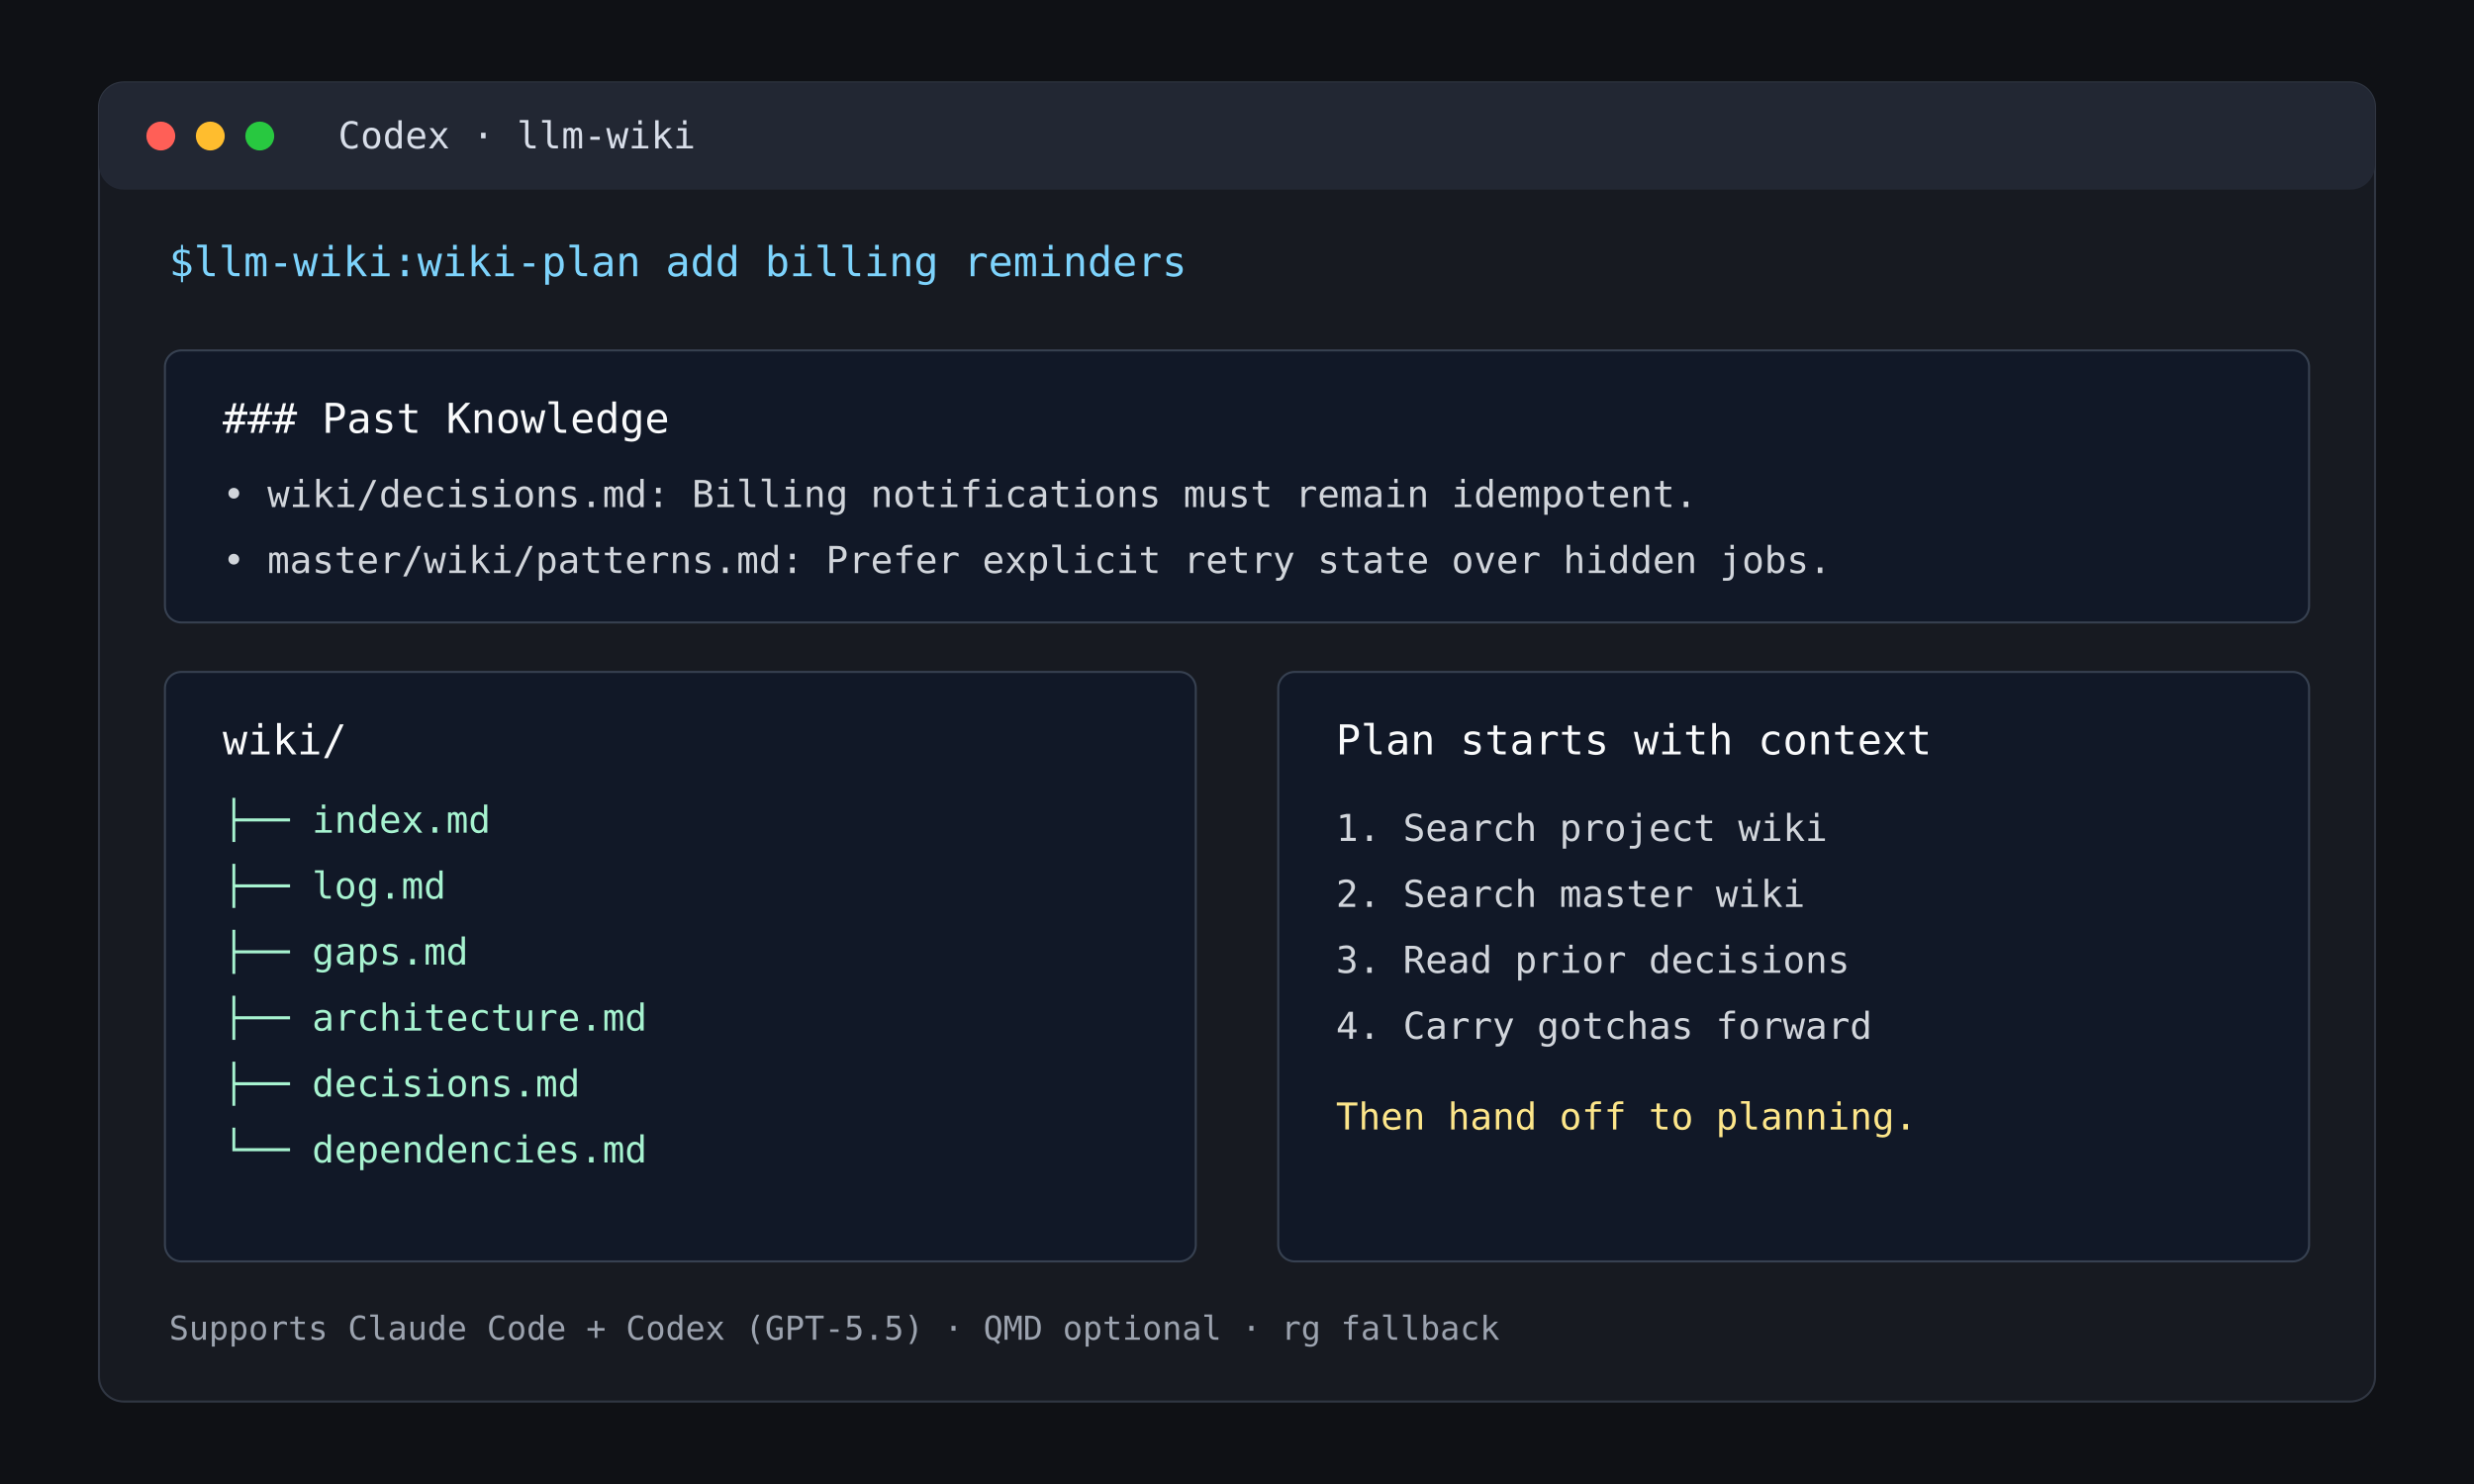
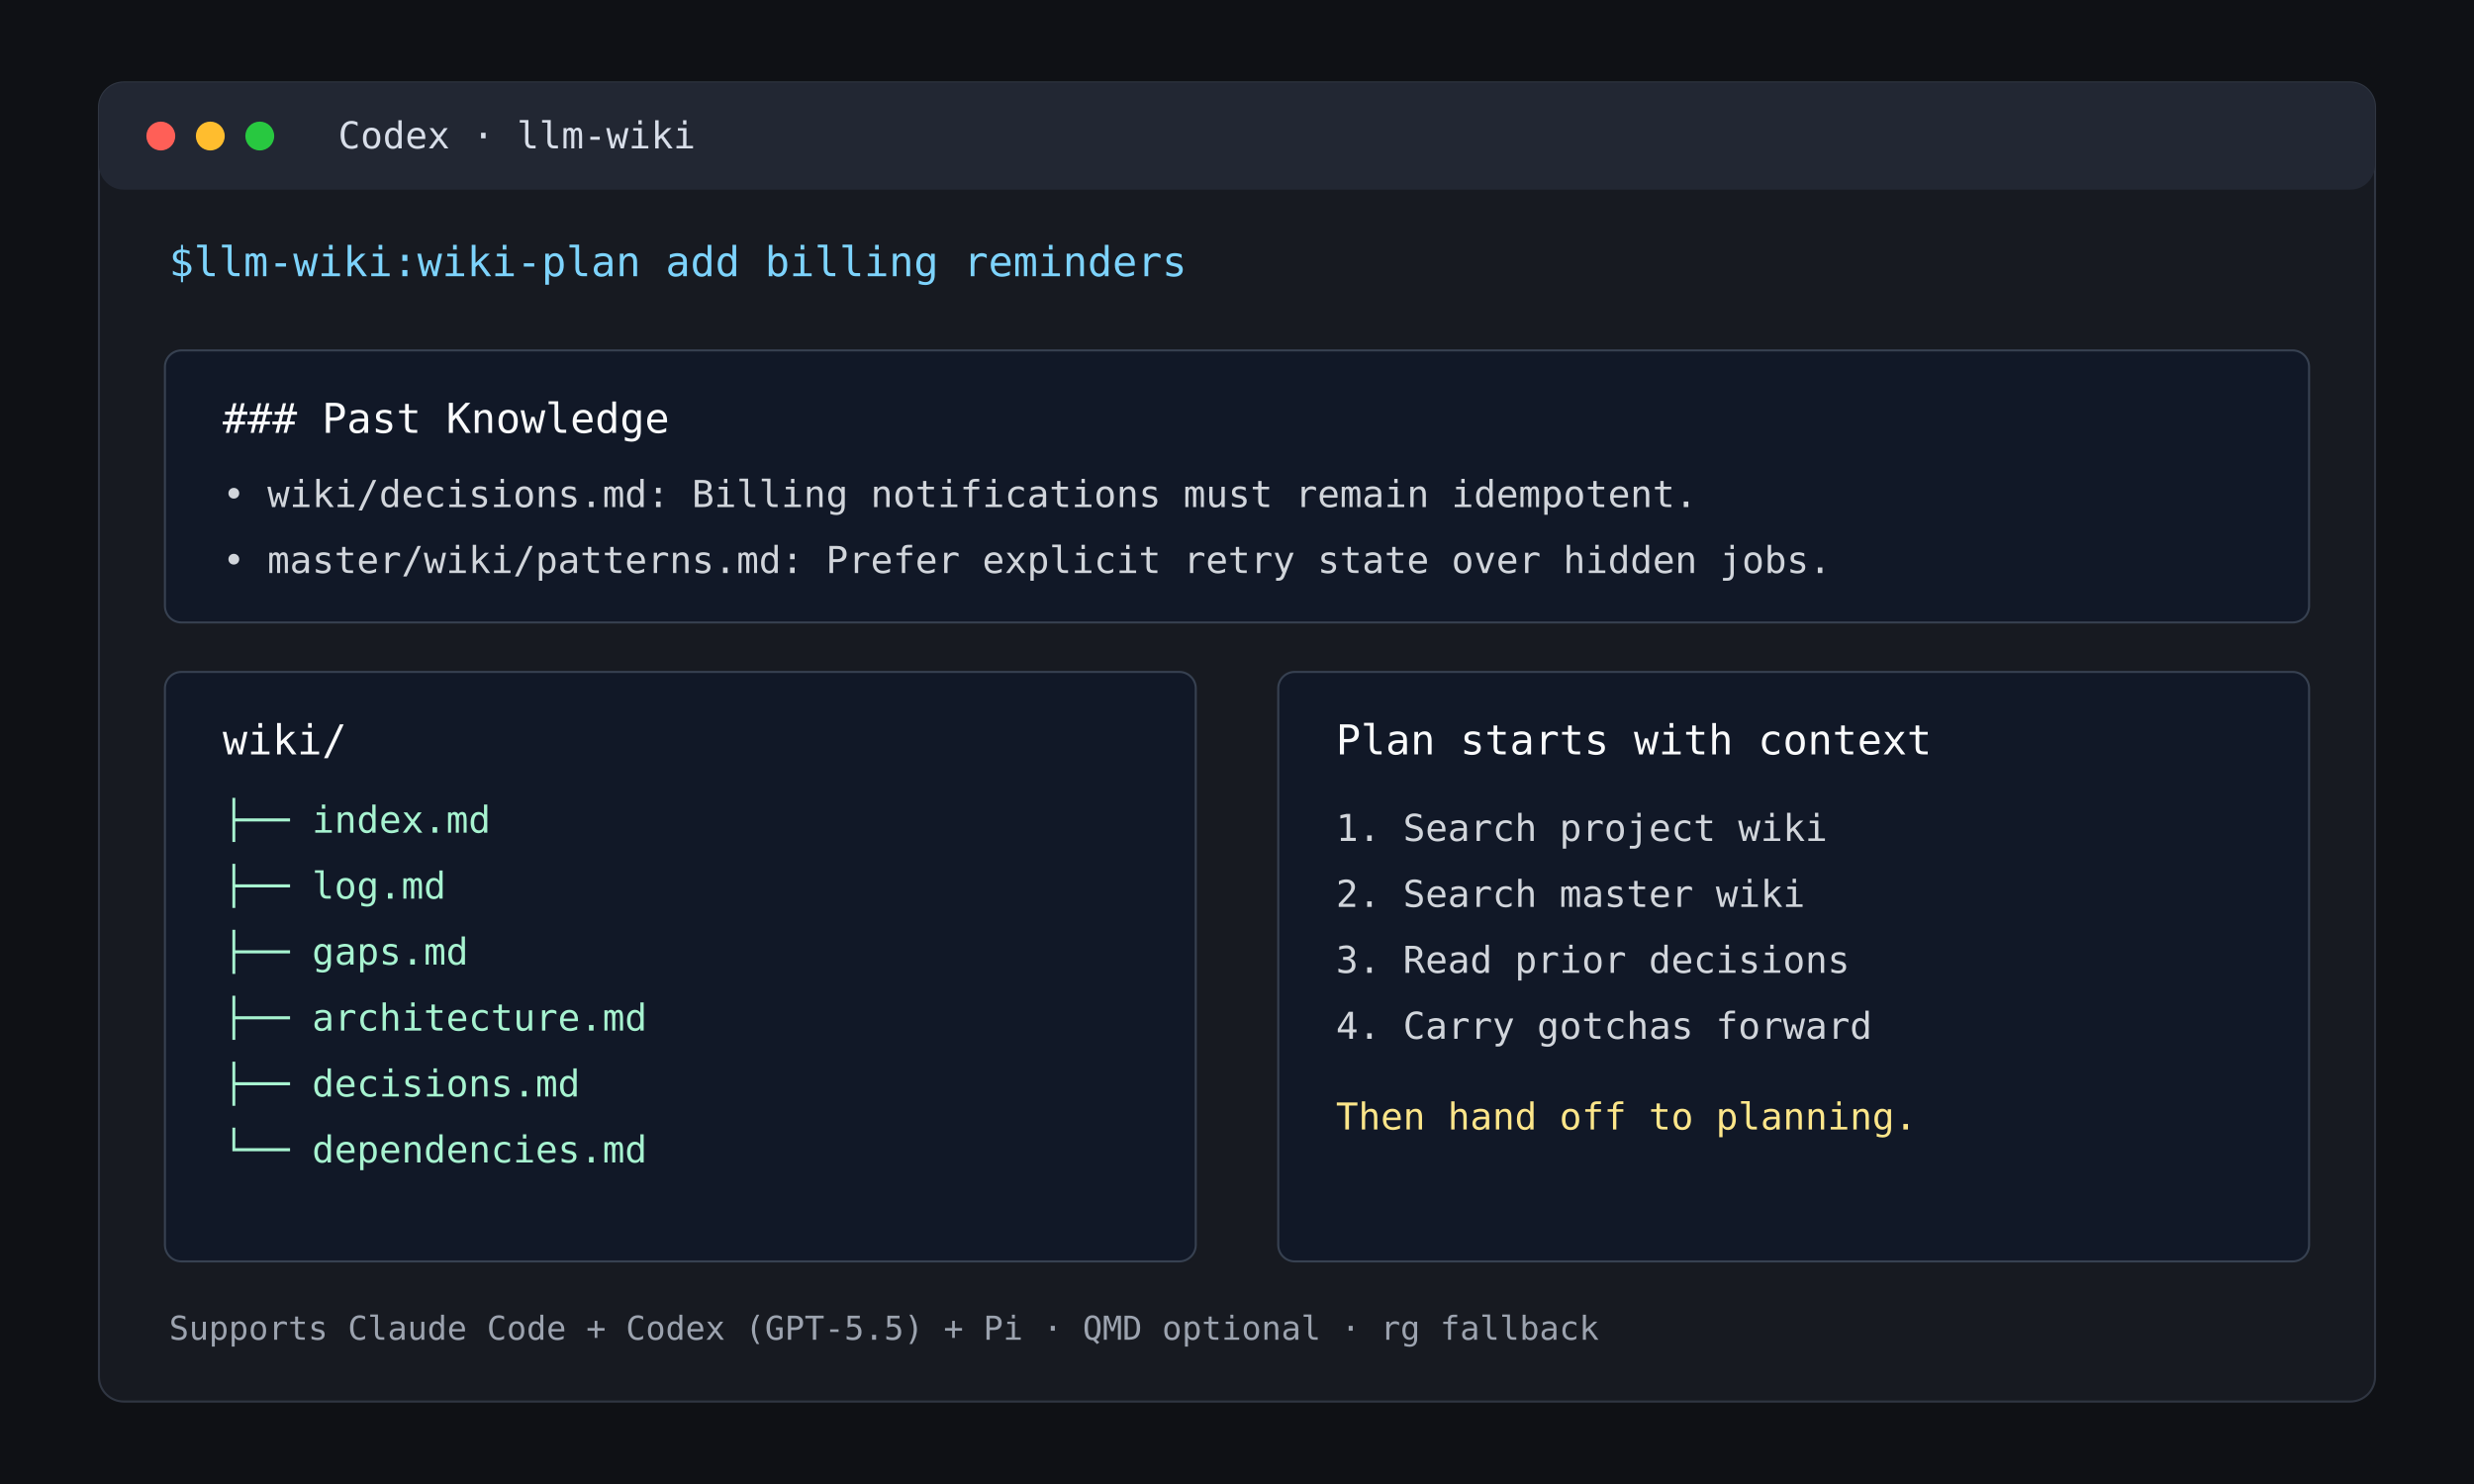
<svg xmlns="http://www.w3.org/2000/svg" width="1200" height="720" viewBox="0 0 1200 720" fill="none">
  <rect width="1200" height="720" fill="#0f1115" />
  <rect x="48" y="40" width="1104" height="640" rx="12" fill="#171a21" stroke="#303642" />
  <rect x="48" y="40" width="1104" height="52" rx="12" fill="#222733" />
  <circle cx="78" cy="66" r="7" fill="#ff5f57" />
  <circle cx="102" cy="66" r="7" fill="#ffbd2e" />
  <circle cx="126" cy="66" r="7" fill="#28c840" />
  <text x="164" y="72" fill="#d8dee9" font-family="ui-monospace, SFMono-Regular, Menlo, Consolas, monospace" font-size="18">Codex · llm-wiki</text>
  <text x="82" y="134" fill="#7dd3fc" font-family="ui-monospace, SFMono-Regular, Menlo, Consolas, monospace" font-size="20">$llm-wiki:wiki-plan add billing reminders</text>
  <rect x="80" y="170" width="1040" height="132" rx="8" fill="#111827" stroke="#374151" />
  <text x="108" y="210" fill="#f9fafb" font-family="ui-monospace, SFMono-Regular, Menlo, Consolas, monospace" font-size="20">### Past Knowledge</text>
  <text x="108" y="246" fill="#d1d5db" font-family="ui-monospace, SFMono-Regular, Menlo, Consolas, monospace" font-size="18">• wiki/decisions.md: Billing notifications must remain idempotent.</text>
  <text x="108" y="278" fill="#d1d5db" font-family="ui-monospace, SFMono-Regular, Menlo, Consolas, monospace" font-size="18">• master/wiki/patterns.md: Prefer explicit retry state over hidden jobs.</text>
  <rect x="80" y="326" width="500" height="286" rx="8" fill="#111827" stroke="#374151" />
  <text x="108" y="366" fill="#f9fafb" font-family="ui-monospace, SFMono-Regular, Menlo, Consolas, monospace" font-size="20">wiki/</text>
  <text x="108" y="404" fill="#a7f3d0" font-family="ui-monospace, SFMono-Regular, Menlo, Consolas, monospace" font-size="18">├── index.md</text>
  <text x="108" y="436" fill="#a7f3d0" font-family="ui-monospace, SFMono-Regular, Menlo, Consolas, monospace" font-size="18">├── log.md</text>
  <text x="108" y="468" fill="#a7f3d0" font-family="ui-monospace, SFMono-Regular, Menlo, Consolas, monospace" font-size="18">├── gaps.md</text>
  <text x="108" y="500" fill="#a7f3d0" font-family="ui-monospace, SFMono-Regular, Menlo, Consolas, monospace" font-size="18">├── architecture.md</text>
  <text x="108" y="532" fill="#a7f3d0" font-family="ui-monospace, SFMono-Regular, Menlo, Consolas, monospace" font-size="18">├── decisions.md</text>
  <text x="108" y="564" fill="#a7f3d0" font-family="ui-monospace, SFMono-Regular, Menlo, Consolas, monospace" font-size="18">└── dependencies.md</text>
  <rect x="620" y="326" width="500" height="286" rx="8" fill="#111827" stroke="#374151" />
  <text x="648" y="366" fill="#f9fafb" font-family="ui-monospace, SFMono-Regular, Menlo, Consolas, monospace" font-size="20">Plan starts with context</text>
  <text x="648" y="408" fill="#d1d5db" font-family="ui-monospace, SFMono-Regular, Menlo, Consolas, monospace" font-size="18">1. Search project wiki</text>
  <text x="648" y="440" fill="#d1d5db" font-family="ui-monospace, SFMono-Regular, Menlo, Consolas, monospace" font-size="18">2. Search master wiki</text>
  <text x="648" y="472" fill="#d1d5db" font-family="ui-monospace, SFMono-Regular, Menlo, Consolas, monospace" font-size="18">3. Read prior decisions</text>
  <text x="648" y="504" fill="#d1d5db" font-family="ui-monospace, SFMono-Regular, Menlo, Consolas, monospace" font-size="18">4. Carry gotchas forward</text>
  <text x="648" y="548" fill="#fde68a" font-family="ui-monospace, SFMono-Regular, Menlo, Consolas, monospace" font-size="18">Then hand off to planning.</text>
-   <text x="82" y="650" fill="#9ca3af" font-family="ui-monospace, SFMono-Regular, Menlo, Consolas, monospace" font-size="16">Supports Claude Code + Codex (GPT-5.5) · QMD optional · rg fallback</text>
+   <text x="82" y="650" fill="#9ca3af" font-family="ui-monospace, SFMono-Regular, Menlo, Consolas, monospace" font-size="16">Supports Claude Code + Codex (GPT-5.5) + Pi · QMD optional · rg fallback</text>
</svg>
